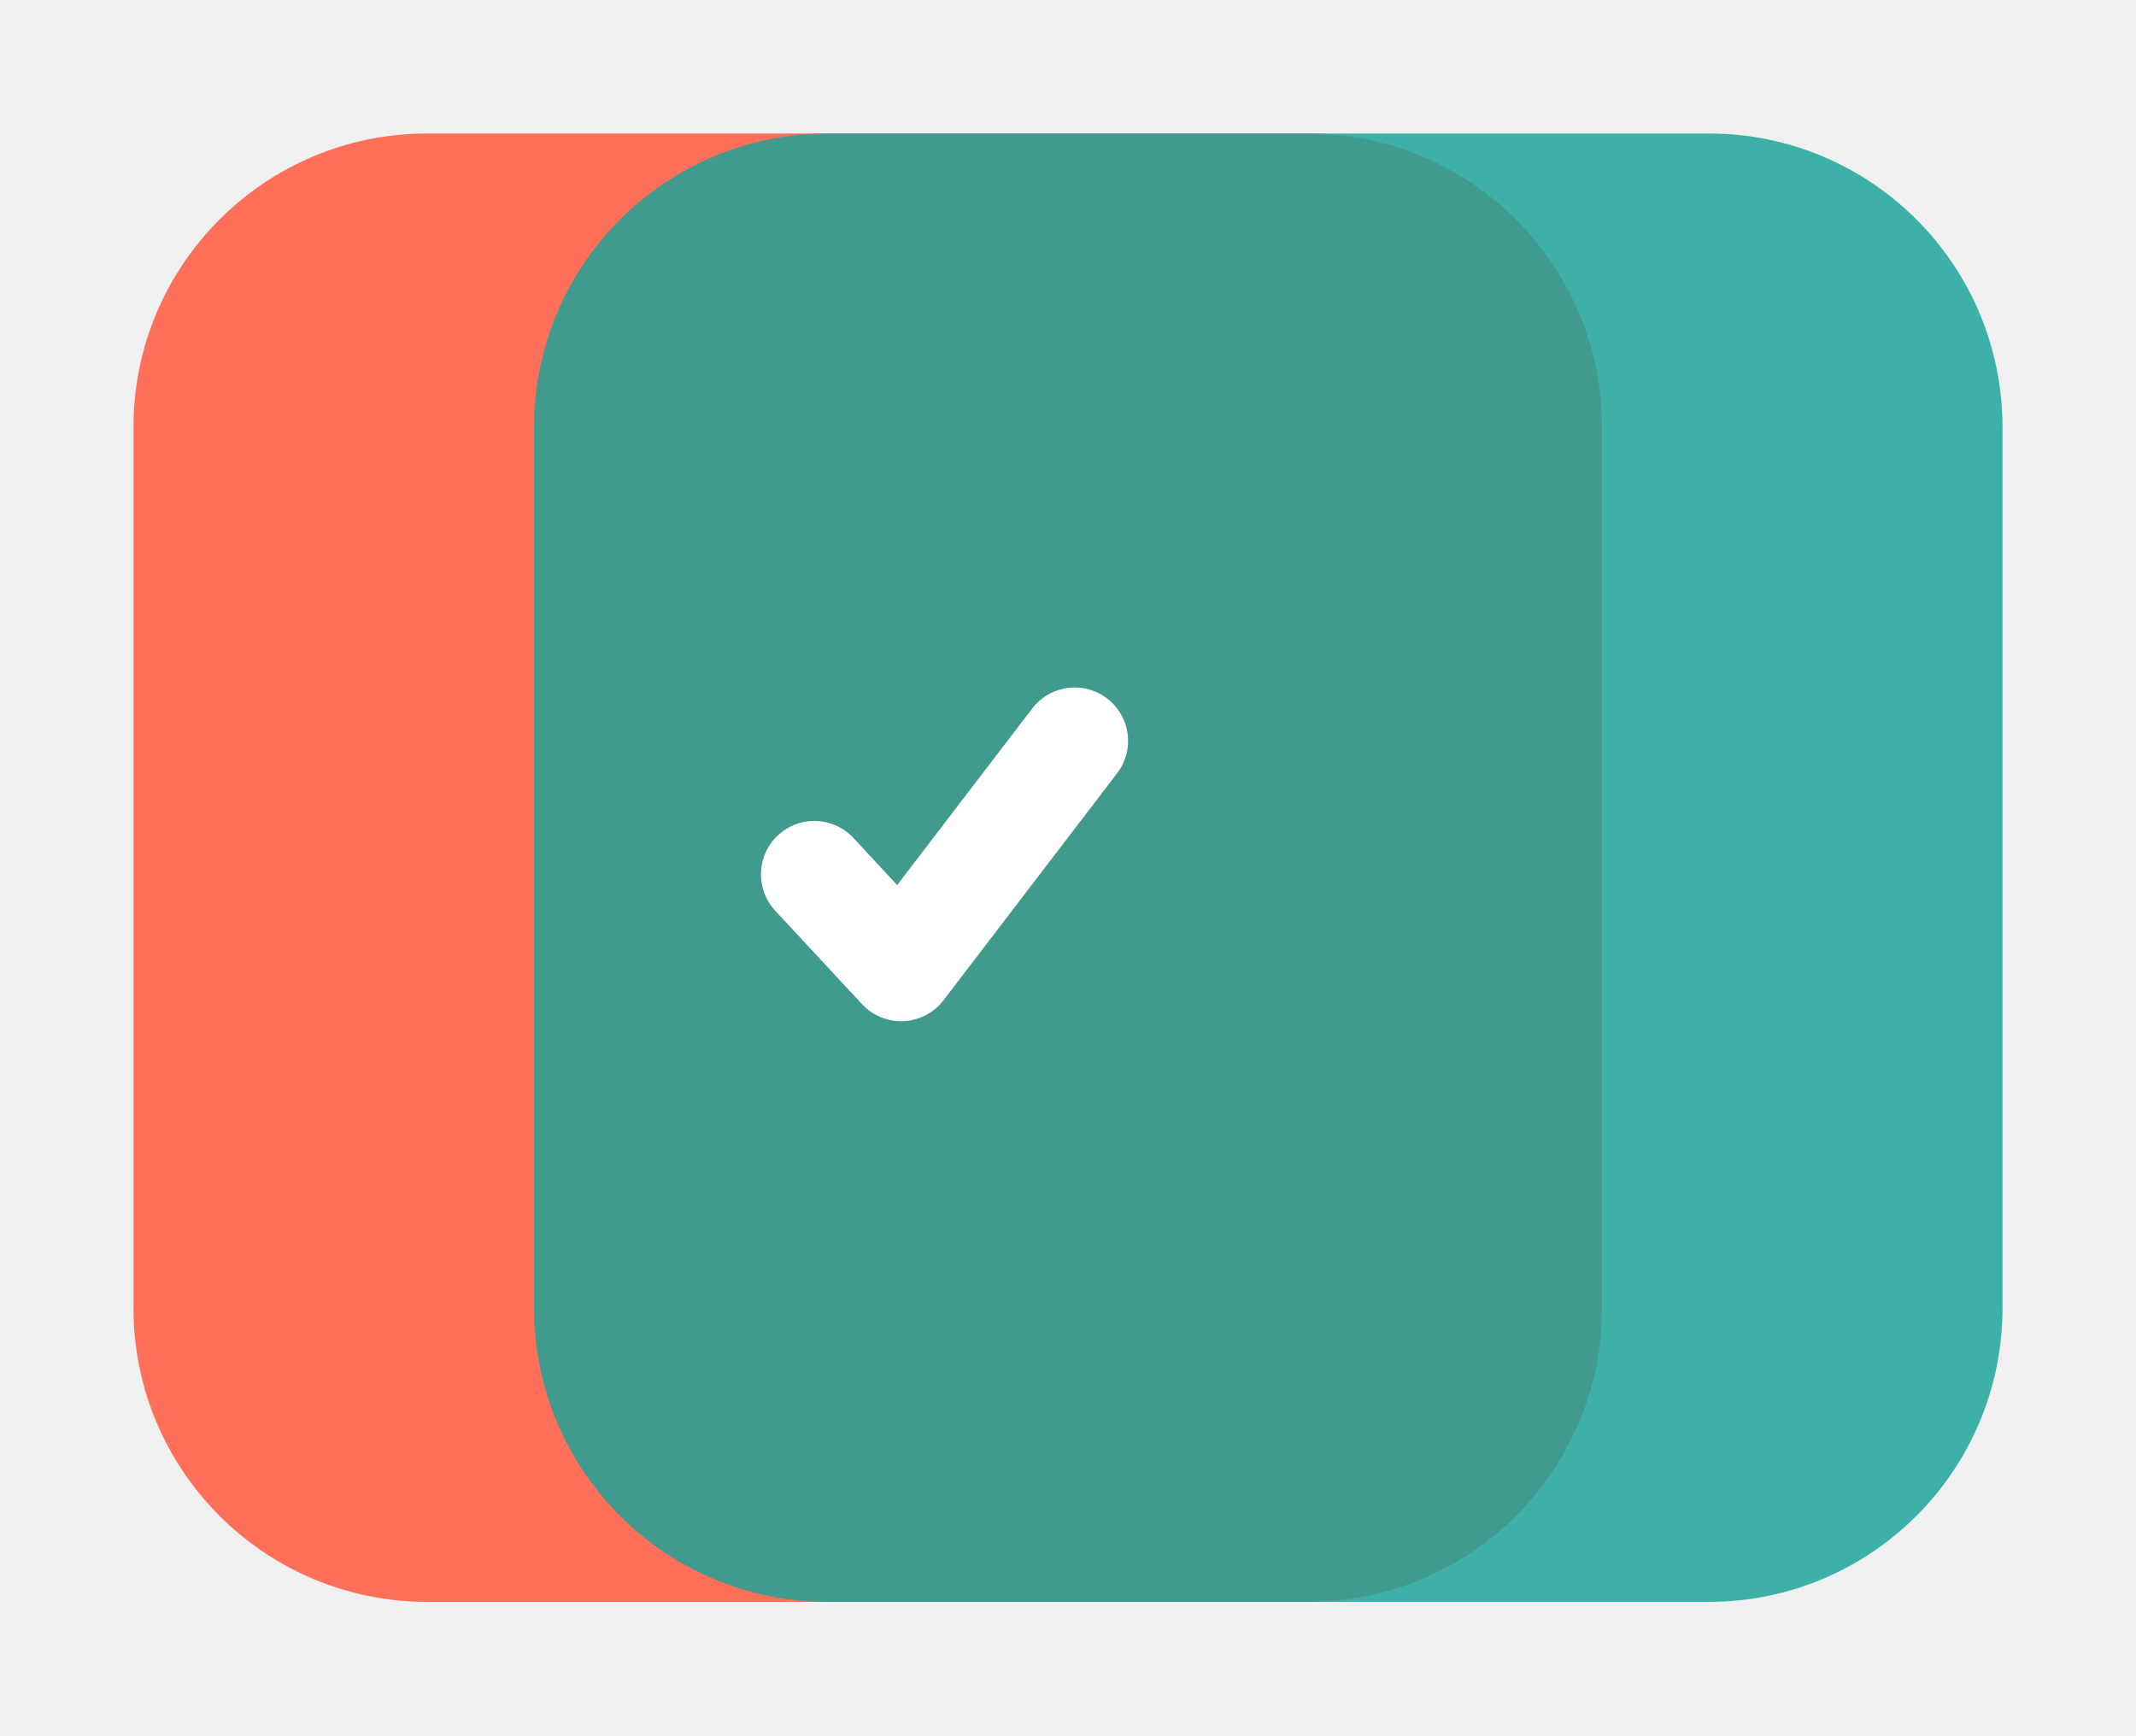
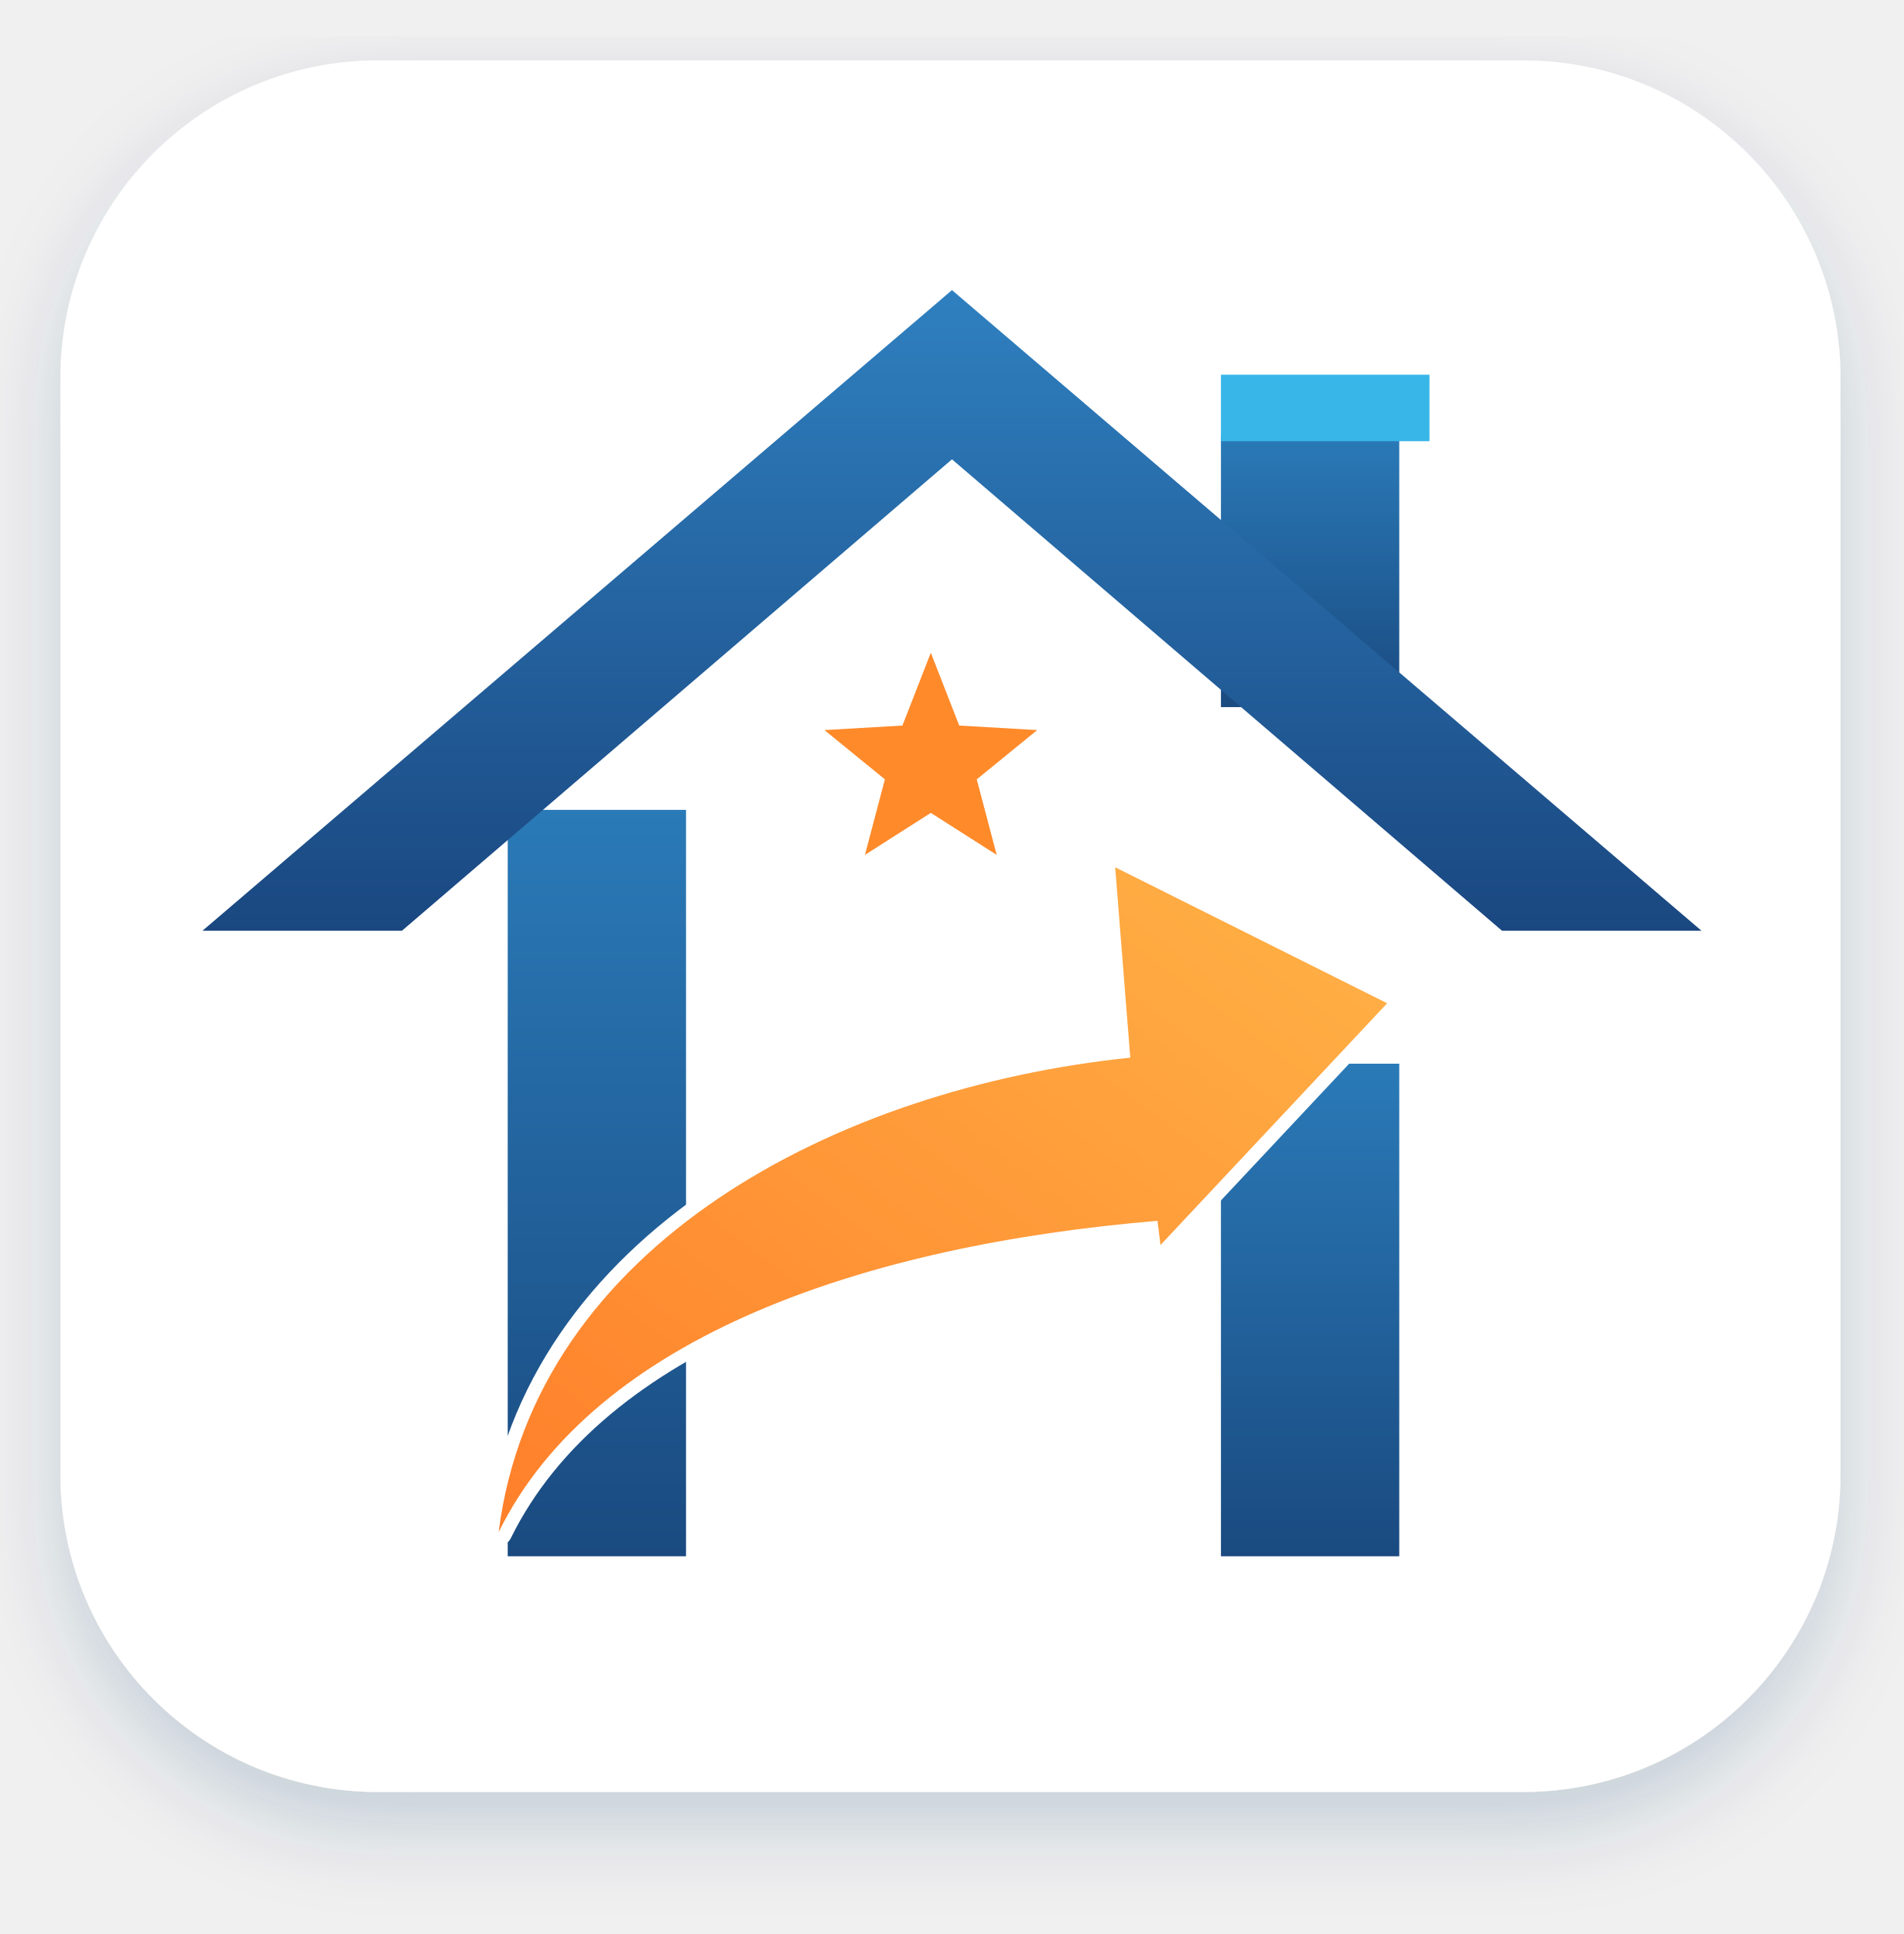
- <svg xmlns="http://www.w3.org/2000/svg" viewBox="40 70 320 260">
-   <rect x="60" y="90" width="220" height="220" rx="44" fill="#FF6F59" />
-   <rect x="120" y="90" width="220" height="220" rx="44" fill="#17A398" fill-opacity="0.82" />
-   <path d="M 162 201 L 175 215 L 201 181" fill="none" stroke="#FFFFFF" stroke-width="16" stroke-linecap="round" stroke-linejoin="round" />
+ <svg xmlns="http://www.w3.org/2000/svg" viewBox="140 0 630 640" width="630" height="640" role="img" aria-label="MyHotelCompare">
+   <defs>
+     <linearGradient id="roof" x1="0" y1="0" x2="0" y2="1">
+       <stop offset="0" stop-color="#2f80c0" />
+       <stop offset="1" stop-color="#1a4780" />
+     </linearGradient>
+     <linearGradient id="wall" x1="0" y1="0" x2="0" y2="1">
+       <stop offset="0" stop-color="#2a7ab8" />
+       <stop offset="1" stop-color="#1a4a80" />
+     </linearGradient>
+     <linearGradient id="arrow" x1="0" y1="1" x2="1" y2="0">
+       <stop offset="0" stop-color="#ff7f2a" />
+       <stop offset="1" stop-color="#ffb347" />
+     </linearGradient>
+     <filter id="shadow" x="-20%" y="-20%" width="140%" height="150%">
+       <feDropShadow dx="0" dy="12" stdDeviation="14" flood-color="#1b3f73" flood-opacity="0.18" />
+     </filter>
+   </defs>
+   <g transform="translate(-833 -288)">
+     <rect x="993" y="308" width="589" height="573" rx="105" fill="#ffffff" filter="url(#shadow)" />
+     <rect x="1377" y="432" width="59" height="90" fill="url(#wall)" />
+     <rect x="1377" y="412" width="69" height="22" fill="#38b6e8" />
+     <rect x="1141" y="556" width="59" height="247" fill="url(#wall)" />
+     <rect x="1377" y="640" width="59" height="163" fill="url(#wall)" />
+     <polygon points="1040,596 1288,384 1536,596 1470,596 1288,440 1106,596" fill="url(#roof)" />
+     <polygon fill="#ff8a2a" points="1281,504 1290.4,528.1 1316.2,529.6 1296.2,545.9 1302.8,570.9 1281,557 1259.2,570.9 1265.8,545.9 1245.8,529.6 1271.6,528.1" />
+     <path d="M1138,795 C1150,700 1250,648 1347,638 L1342,575 L1432,620 L1357,700 L1356,692 C1260,700 1170,730 1138,795 Z" fill="url(#arrow)" stroke="#ffffff" stroke-width="9" stroke-linejoin="round" paint-order="stroke" />
+   </g>
</svg>
